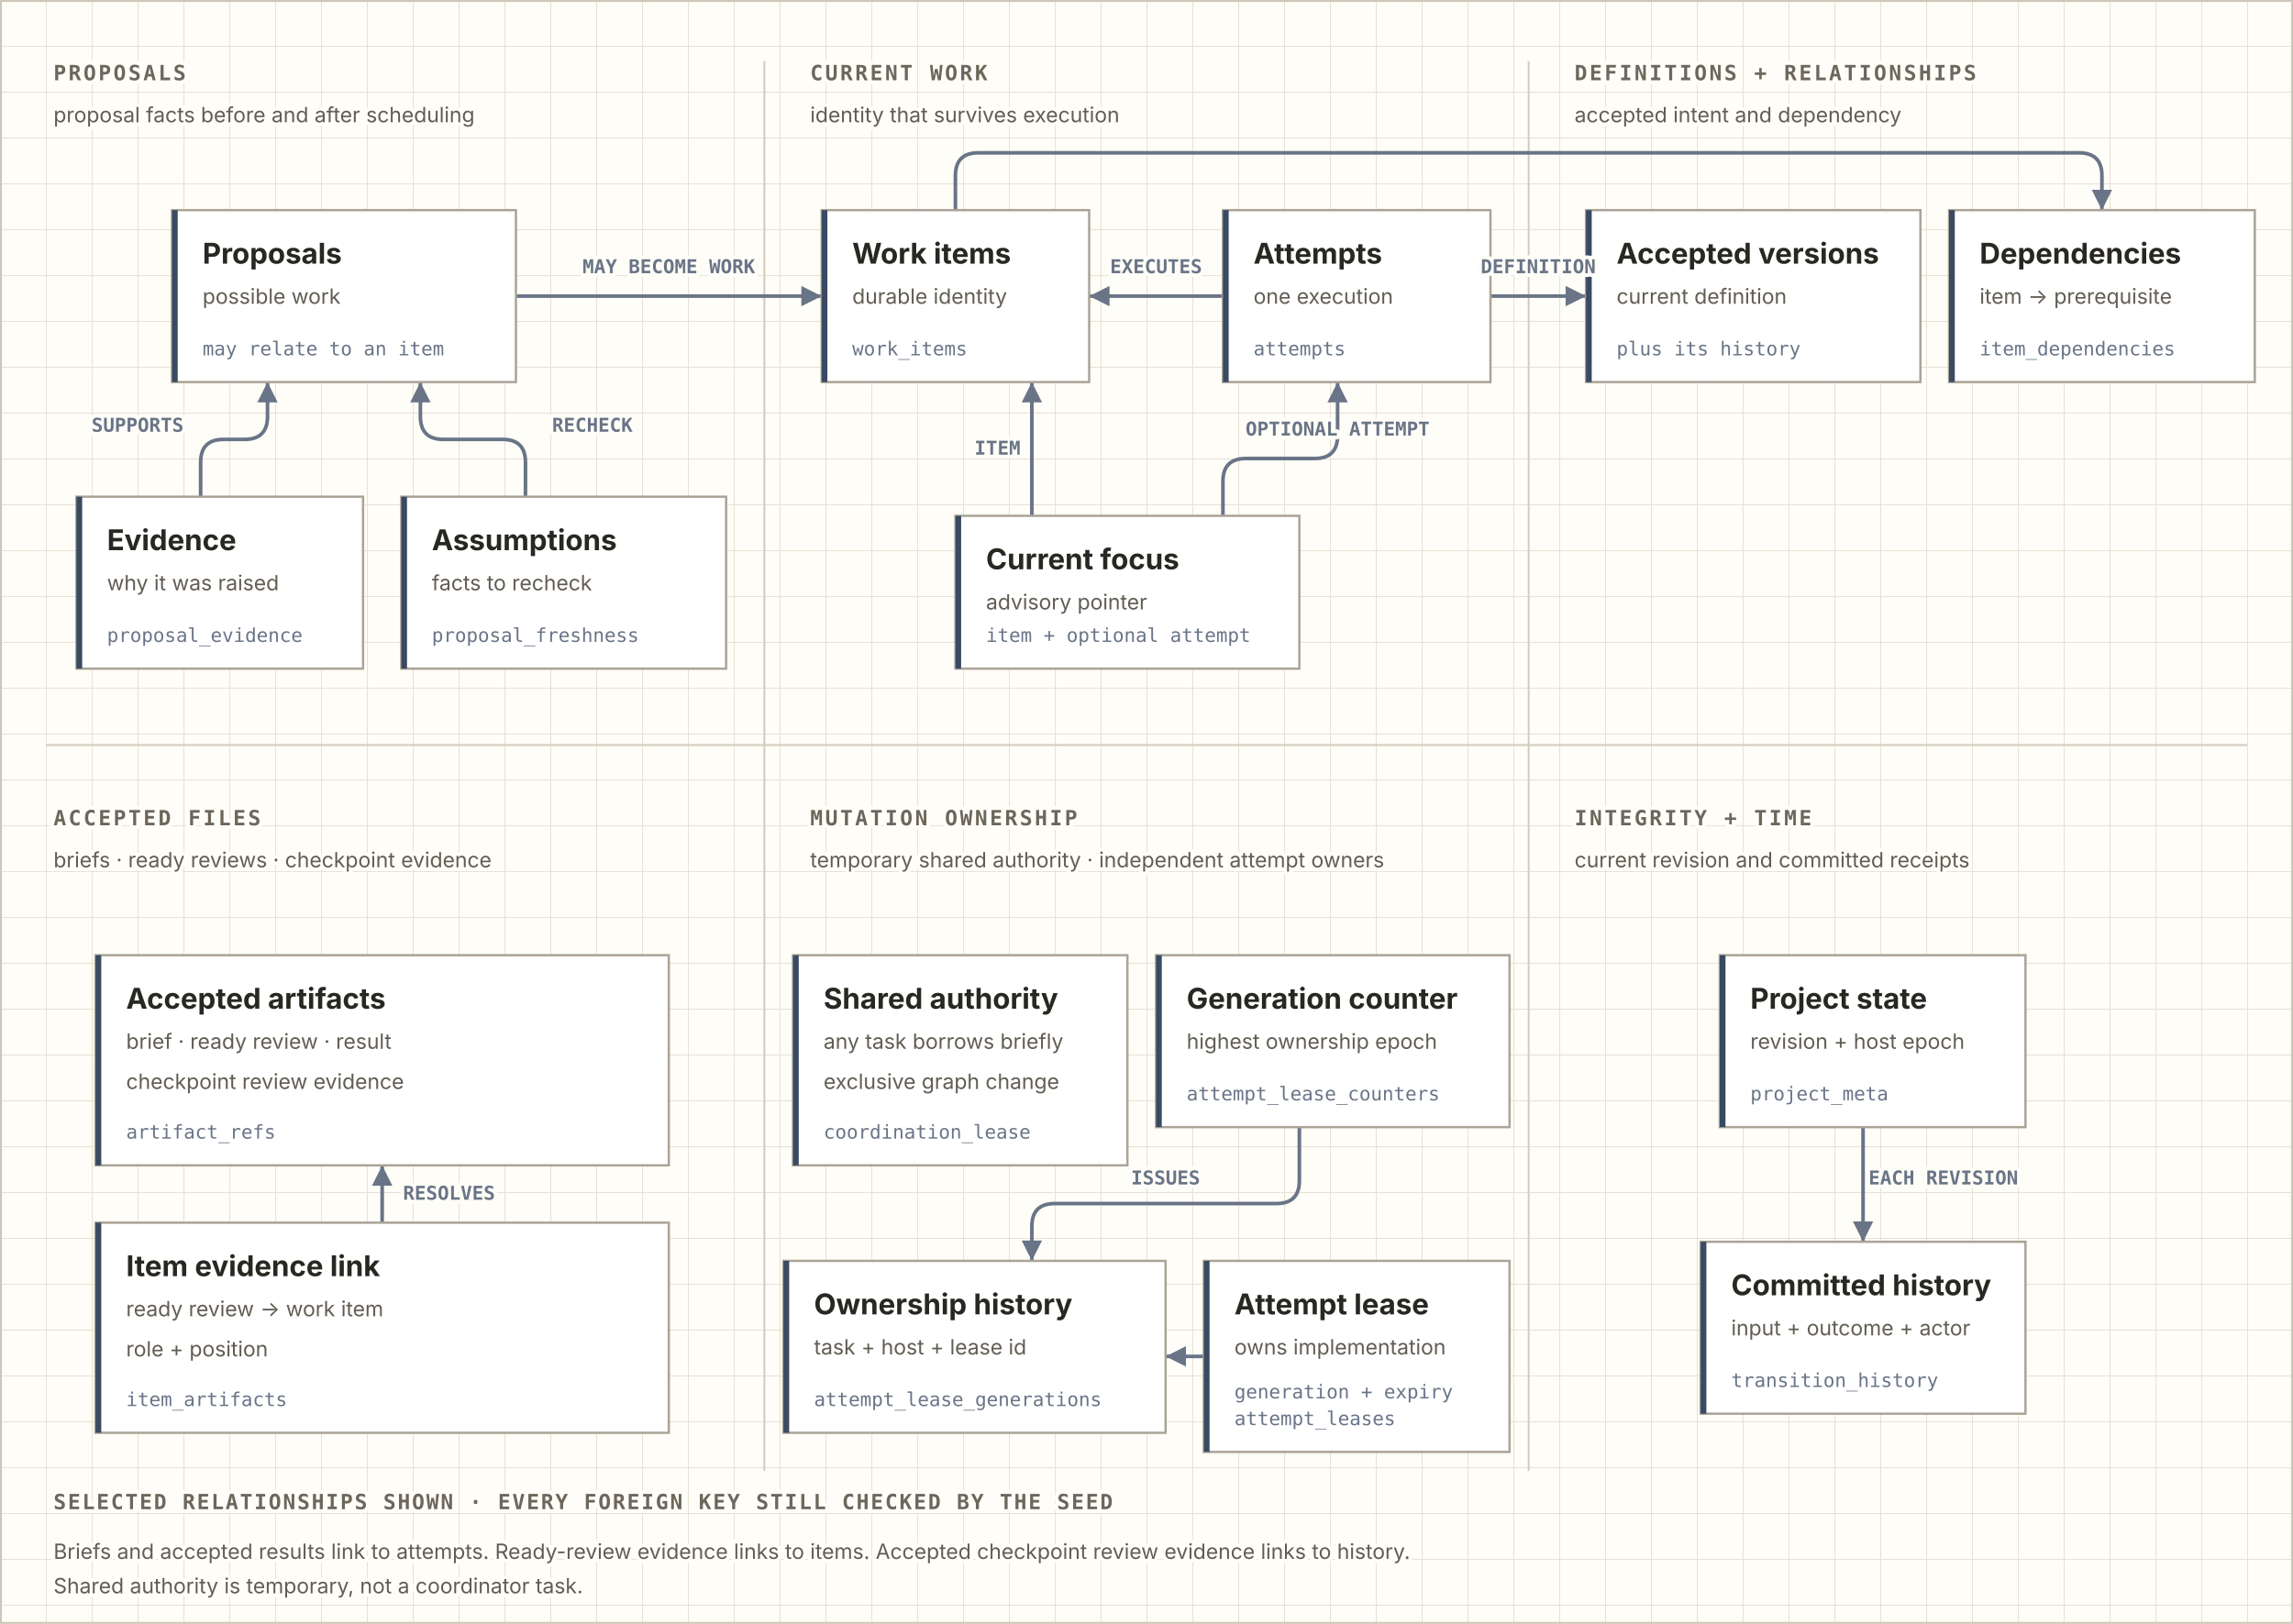
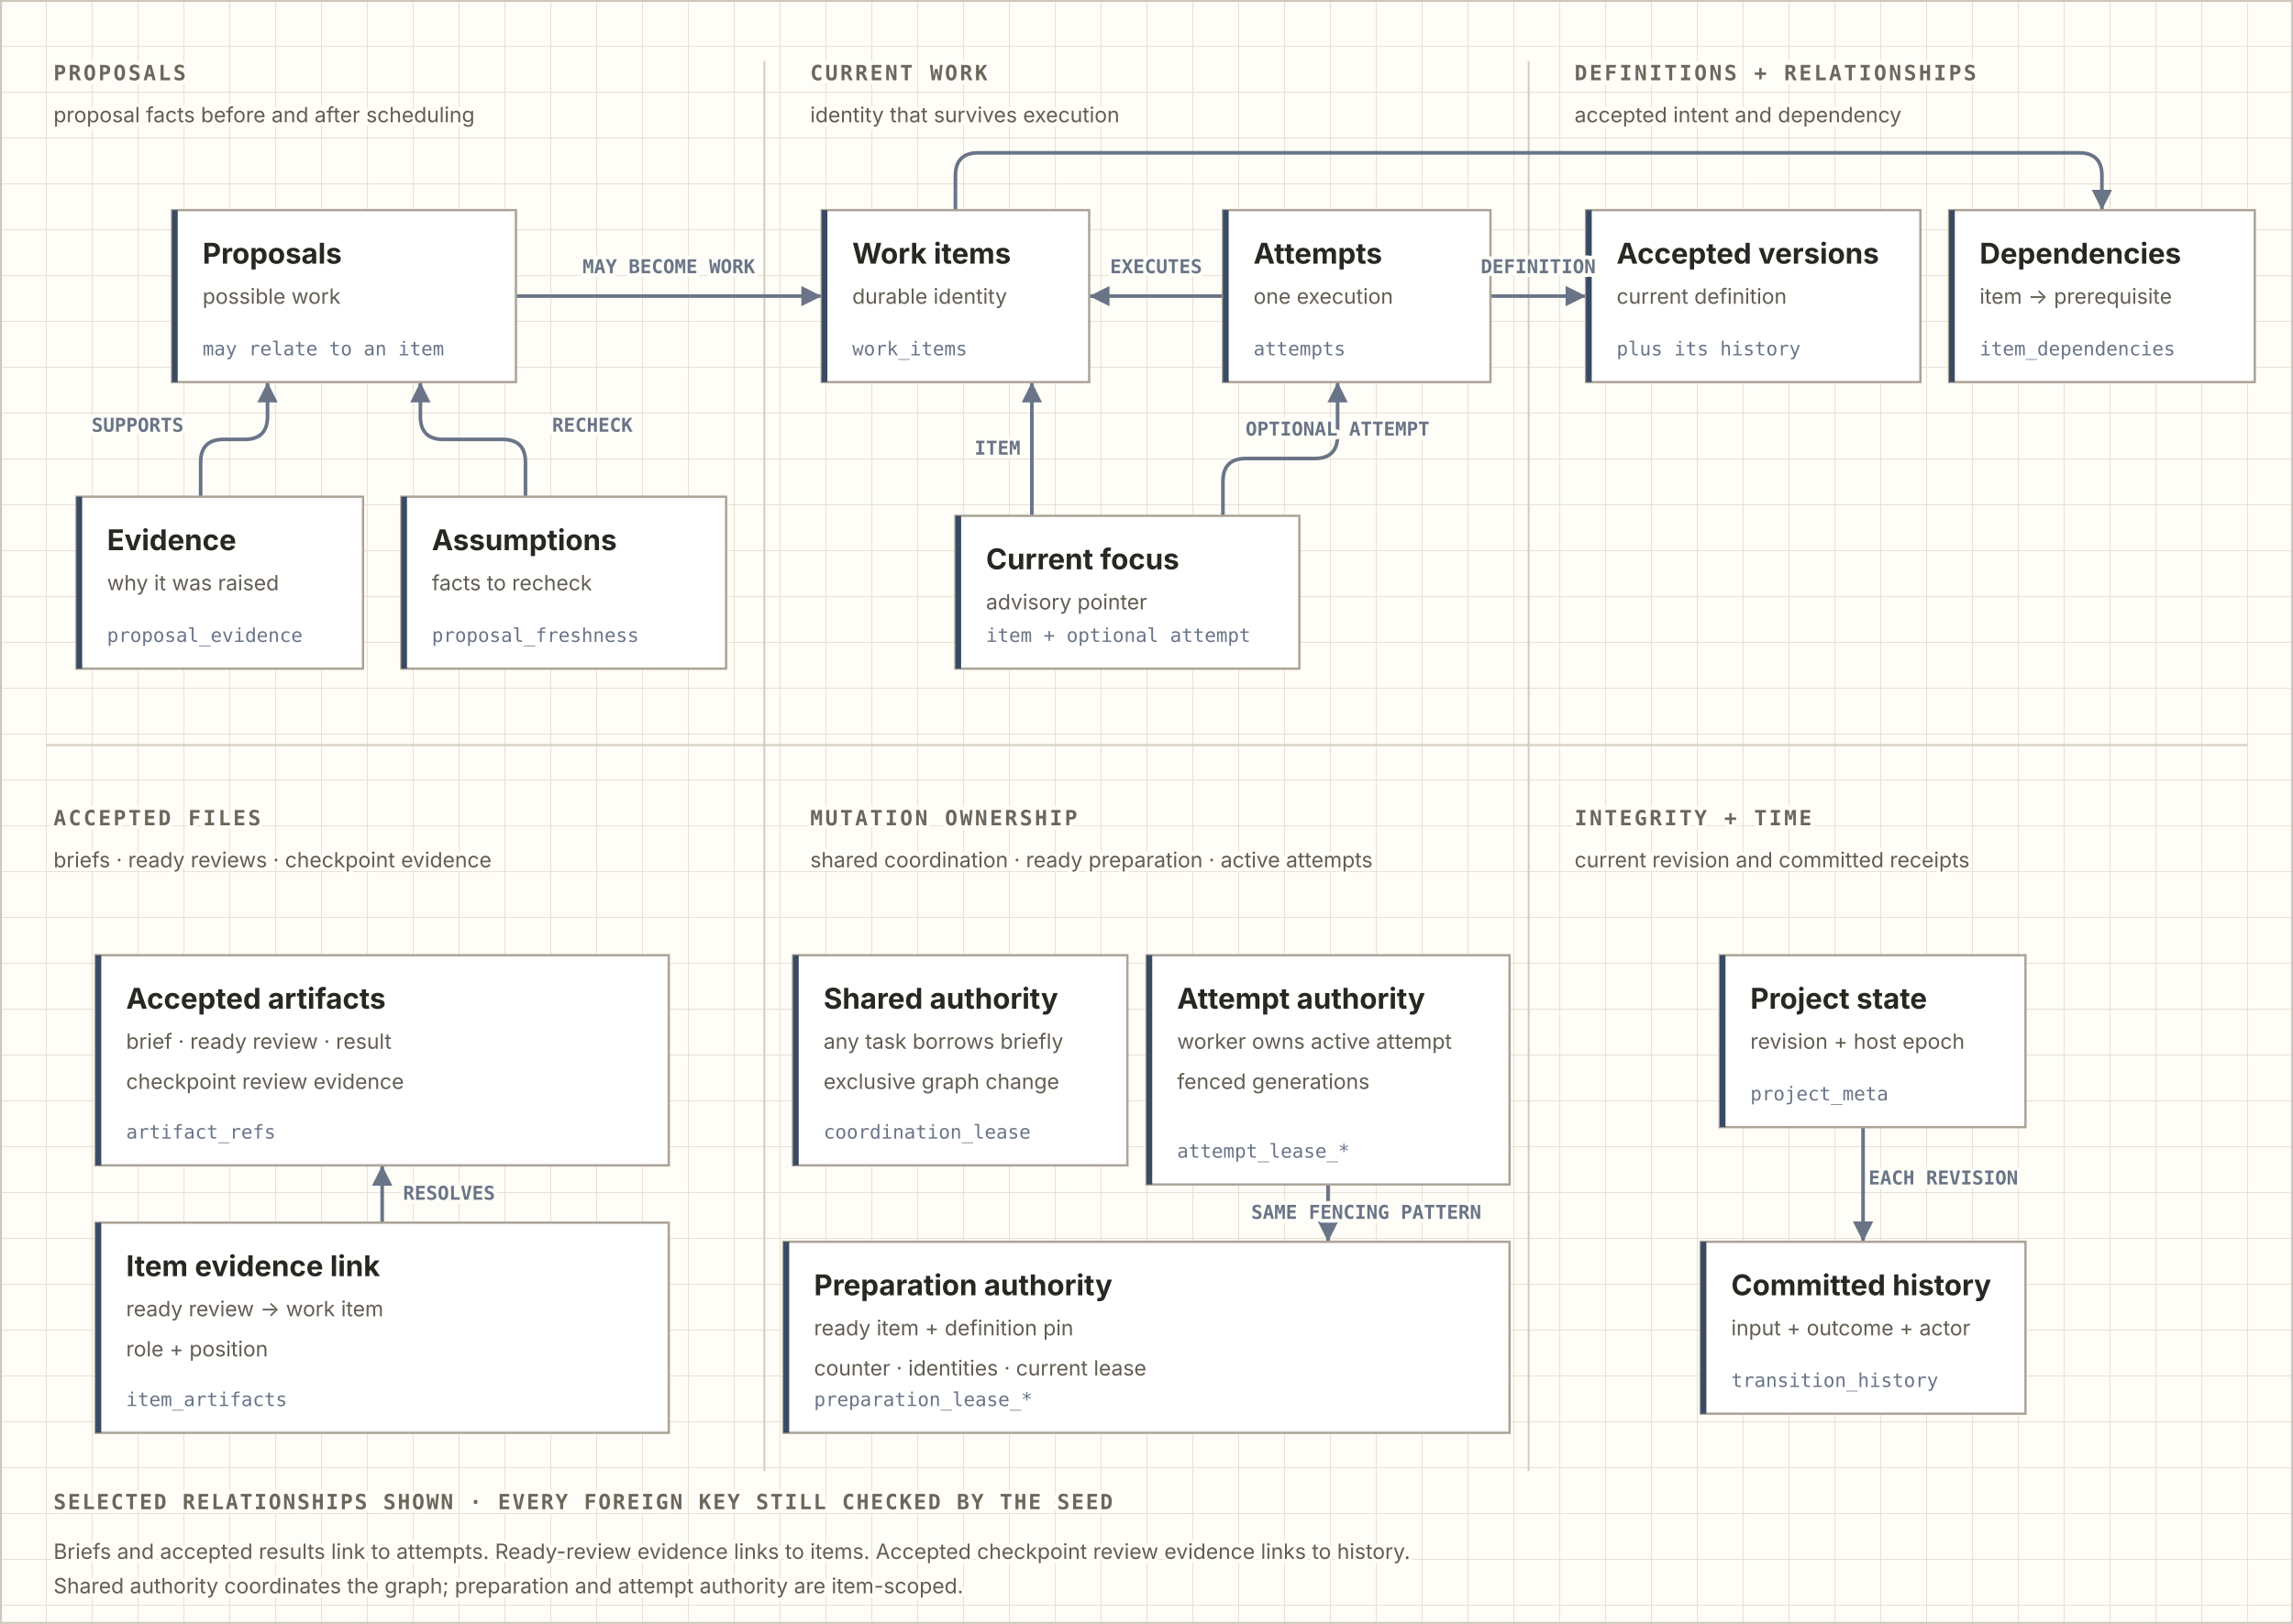
<svg xmlns="http://www.w3.org/2000/svg" role="img" aria-labelledby="title description" viewBox="0 0 1200 850">
  <defs>
    <pattern id="grid" width="24" height="24" patternUnits="userSpaceOnUse">
      <path d="M24 0H0V24" fill="none" stroke="#e8e1d5" stroke-width="1" />
    </pattern>
    <marker id="arrow" viewBox="0 0 10 10" refX="9" refY="5" markerWidth="7" markerHeight="7" orient="auto">
      <path d="M1 1L9 5L1 9Z" fill="#697487" />
    </marker>
    <style>
      text { font-family: ui-sans-serif, system-ui, -apple-system, BlinkMacSystemFont, "Segoe UI", sans-serif; fill: #292721; }
      .section-label, .box-label, .box-meta, .connector-label, .note-meta { font-family: ui-monospace, SFMono-Regular, Menlo, monospace; }
      .section-label, .box-label { font-size: 11px; font-weight: 700; letter-spacing: 0.11em; fill: #6d665b; }
      .section-subtitle { font-size: 11px; fill: #625d53; }
      .guide { stroke: #d3ccc0; stroke-width: 1; }
      .connector { fill: none; stroke: #697487; stroke-width: 1.9; stroke-linecap: round; }
      .connector-label { font-size: 10px; font-weight: 700; fill: #697487; }
      .box { fill: #fff; stroke: #aaa397; stroke-width: 1.2; }
      .box-title { font-size: 15px; font-weight: 700; }
      .box-body { font-size: 11px; fill: #625d53; }
      .box-meta { font-size: 10px; fill: #697487; }
      .note { fill: #625d53; }
      .note-meta { font-weight: 700; letter-spacing: 0.08em; fill: #6d665b; }
      .canvas-text { paint-order: stroke fill; stroke: #fffdf7; stroke-width: 4px; stroke-linejoin: round; }
    </style>
  </defs>
  <rect width="1200" height="850" fill="#fffdf7" />
  <rect width="1200" height="850" fill="url(#grid)" />
  <rect x="0.5" y="0.5" width="1199" height="849" fill="none" stroke="#cec7b9" />
  <line x1="400" y1="32" x2="400" y2="770" class="guide" />
  <line x1="800" y1="32" x2="800" y2="770" class="guide" />
  <line x1="24" y1="390" x2="1176" y2="390" class="guide" />
  <path d="M270 155L430 155" class="connector" marker-end="url(#arrow)" />
  <path d="M640 155L570 155" class="connector" marker-end="url(#arrow)" />
  <path d="M780 155L830 155" class="connector" marker-end="url(#arrow)" />
  <path d="M500 110L500 92Q500 80 512 80L1088 80Q1100 80 1100 92L1100 110" class="connector" marker-end="url(#arrow)" />
  <path d="M105 260L105 242Q105 230 117 230L128 230Q140 230 140 218L140 200" class="connector" marker-end="url(#arrow)" />
  <path d="M275 260L275 242Q275 230 263 230L232 230Q220 230 220 218L220 200" class="connector" marker-end="url(#arrow)" />
  <path d="M540 270L540 200" class="connector" marker-end="url(#arrow)" />
  <path d="M640 270L640 252Q640 240 652 240L688 240Q700 240 700 228L700 200" class="connector" marker-end="url(#arrow)" />
  <path d="M200 640L200 610" class="connector" marker-end="url(#arrow)" />
-   <path d="M680 590L680 618Q680 630 668 630L552 630Q540 630 540 642L540 660" class="connector" marker-end="url(#arrow)" />
-   <path d="M630 710L610 710" class="connector" marker-end="url(#arrow)" />
+   <path d="M695 620L695 650" class="connector" marker-end="url(#arrow)" />
  <path d="M975 590L975 650" class="connector" marker-end="url(#arrow)" />
  <rect x="90" y="110" width="180" height="90" class="box" />
  <rect x="90" y="110" width="3" height="90" fill="#394a62" />
  <rect x="40" y="260" width="150" height="90" class="box" />
  <rect x="40" y="260" width="3" height="90" fill="#394a62" />
  <rect x="210" y="260" width="170" height="90" class="box" />
  <rect x="210" y="260" width="3" height="90" fill="#394a62" />
  <rect x="430" y="110" width="140" height="90" class="box" />
  <rect x="430" y="110" width="3" height="90" fill="#394a62" />
  <rect x="640" y="110" width="140" height="90" class="box" />
  <rect x="640" y="110" width="3" height="90" fill="#394a62" />
  <rect x="500" y="270" width="180" height="80" class="box" />
  <rect x="500" y="270" width="3" height="80" fill="#394a62" />
  <rect x="830" y="110" width="175" height="90" class="box" />
  <rect x="830" y="110" width="3" height="90" fill="#394a62" />
  <rect x="1020" y="110" width="160" height="90" class="box" />
  <rect x="1020" y="110" width="3" height="90" fill="#394a62" />
  <rect x="50" y="500" width="300" height="110" class="box" />
  <rect x="50" y="500" width="3" height="110" fill="#394a62" />
  <rect x="50" y="640" width="300" height="110" class="box" />
  <rect x="50" y="640" width="3" height="110" fill="#394a62" />
  <rect x="415" y="500" width="175" height="110" class="box" />
  <rect x="415" y="500" width="3" height="110" fill="#394a62" />
-   <rect x="605" y="500" width="185" height="90" class="box" />
-   <rect x="605" y="500" width="3" height="90" fill="#394a62" />
-   <rect x="410" y="660" width="200" height="90" class="box" />
-   <rect x="410" y="660" width="3" height="90" fill="#394a62" />
-   <rect x="630" y="660" width="160" height="100" class="box" />
-   <rect x="630" y="660" width="3" height="100" fill="#394a62" />
+   <rect x="600" y="500" width="190" height="120" class="box" />
+   <rect x="600" y="500" width="3" height="120" fill="#394a62" />
+   <rect x="410" y="650" width="380" height="100" class="box" />
+   <rect x="410" y="650" width="3" height="100" fill="#394a62" />
  <rect x="900" y="500" width="160" height="90" class="box" />
  <rect x="900" y="500" width="3" height="90" fill="#394a62" />
  <rect x="890" y="650" width="170" height="90" class="box" />
  <rect x="890" y="650" width="3" height="90" fill="#394a62" />
  <text x="28" y="42" class="section-label canvas-text">PROPOSALS</text>
  <text x="28" y="64" class="section-subtitle canvas-text">proposal facts before and after scheduling</text>
  <text x="424" y="42" class="section-label canvas-text">CURRENT WORK</text>
  <text x="424" y="64" class="section-subtitle canvas-text">identity that survives execution</text>
  <text x="824" y="42" class="section-label canvas-text">DEFINITIONS + RELATIONSHIPS</text>
  <text x="824" y="64" class="section-subtitle canvas-text">accepted intent and dependency</text>
  <text x="28" y="432" class="section-label canvas-text">ACCEPTED FILES</text>
  <text x="28" y="454" class="section-subtitle canvas-text">briefs · ready reviews · checkpoint evidence</text>
  <text x="424" y="432" class="section-label canvas-text">MUTATION OWNERSHIP</text>
-   <text x="424" y="454" class="section-subtitle canvas-text">temporary shared authority · independent attempt owners</text>
+   <text x="424" y="454" class="section-subtitle canvas-text">shared coordination · ready preparation · active attempts</text>
  <text x="824" y="432" class="section-label canvas-text">INTEGRITY + TIME</text>
  <text x="824" y="454" class="section-subtitle canvas-text">current revision and committed receipts</text>
  <text x="350" y="143" text-anchor="middle" class="connector-label canvas-text">MAY BECOME WORK</text>
  <text x="605" y="143" text-anchor="middle" class="connector-label canvas-text">EXECUTES</text>
  <text x="805" y="143" text-anchor="middle" class="connector-label canvas-text">DEFINITION</text>
  <text x="72" y="226" text-anchor="middle" class="connector-label canvas-text">SUPPORTS</text>
  <text x="310" y="226" text-anchor="middle" class="connector-label canvas-text">RECHECK</text>
  <text x="522" y="238" text-anchor="middle" class="connector-label canvas-text">ITEM</text>
  <text x="700" y="228" text-anchor="middle" class="connector-label canvas-text">OPTIONAL ATTEMPT</text>
  <text x="235" y="628" text-anchor="middle" class="connector-label canvas-text">RESOLVES</text>
-   <text x="610" y="620" text-anchor="middle" class="connector-label canvas-text">ISSUES</text>
+   <text x="715" y="638" text-anchor="middle" class="connector-label canvas-text">SAME FENCING PATTERN</text>
  <text x="1017" y="620" text-anchor="middle" class="connector-label canvas-text">EACH REVISION</text>
  <text x="106" y="138" class="box-title">Proposals</text>
  <text x="106" y="159" class="box-body">possible work</text>
  <text x="106" y="186" class="box-meta">may relate to an item</text>
  <text x="56" y="288" class="box-title">Evidence</text>
  <text x="56" y="309" class="box-body">why it was raised</text>
  <text x="56" y="336" class="box-meta">proposal_evidence</text>
  <text x="226" y="288" class="box-title">Assumptions</text>
  <text x="226" y="309" class="box-body">facts to recheck</text>
  <text x="226" y="336" class="box-meta">proposal_freshness</text>
  <text x="446" y="138" class="box-title">Work items</text>
  <text x="446" y="159" class="box-body">durable identity</text>
  <text x="446" y="186" class="box-meta">work_items</text>
  <text x="656" y="138" class="box-title">Attempts</text>
  <text x="656" y="159" class="box-body">one execution</text>
  <text x="656" y="186" class="box-meta">attempts</text>
  <text x="516" y="298" class="box-title">Current focus</text>
  <text x="516" y="319" class="box-body">advisory pointer</text>
  <text x="516" y="336" class="box-meta">item + optional attempt</text>
  <text x="846" y="138" class="box-title">Accepted versions</text>
  <text x="846" y="159" class="box-body">current definition</text>
  <text x="846" y="186" class="box-meta">plus its history</text>
  <text x="1036" y="138" class="box-title">Dependencies</text>
  <text x="1036" y="159" class="box-body">item → prerequisite</text>
  <text x="1036" y="186" class="box-meta">item_dependencies</text>
  <text x="66" y="528" class="box-title">Accepted artifacts</text>
  <text x="66" y="549" class="box-body">brief · ready review · result</text>
  <text x="66" y="570" class="box-body">checkpoint review evidence</text>
  <text x="66" y="596" class="box-meta">artifact_refs</text>
  <text x="66" y="668" class="box-title">Item evidence link</text>
  <text x="66" y="689" class="box-body">ready review → work item</text>
  <text x="66" y="710" class="box-body">role + position</text>
  <text x="66" y="736" class="box-meta">item_artifacts</text>
  <text x="431" y="528" class="box-title">Shared authority</text>
  <text x="431" y="549" class="box-body">any task borrows briefly</text>
  <text x="431" y="570" class="box-body">exclusive graph change</text>
  <text x="431" y="596" class="box-meta">coordination_lease</text>
-   <text x="621" y="528" class="box-title">Generation counter</text>
-   <text x="621" y="549" class="box-body">highest ownership epoch</text>
-   <text x="621" y="576" class="box-meta">attempt_lease_counters</text>
-   <text x="426" y="688" class="box-title">Ownership history</text>
-   <text x="426" y="709" class="box-body">task + host + lease id</text>
-   <text x="426" y="736" class="box-meta">attempt_lease_generations</text>
-   <text x="646" y="688" class="box-title">Attempt lease</text>
-   <text x="646" y="709" class="box-body">owns implementation</text>
-   <text x="646" y="732" class="box-meta">generation + expiry</text>
-   <text x="646" y="746" class="box-meta">attempt_leases</text>
+   <text x="616" y="528" class="box-title">Attempt authority</text>
+   <text x="616" y="549" class="box-body">worker owns active attempt</text>
+   <text x="616" y="570" class="box-body">fenced generations</text>
+   <text x="616" y="606" class="box-meta">attempt_lease_*</text>
+   <text x="426" y="678" class="box-title">Preparation authority</text>
+   <text x="426" y="699" class="box-body">ready item + definition pin</text>
+   <text x="426" y="720" class="box-body">counter · identities · current lease</text>
+   <text x="426" y="736" class="box-meta">preparation_lease_*</text>
  <text x="916" y="528" class="box-title">Project state</text>
  <text x="916" y="549" class="box-body">revision + host epoch</text>
  <text x="916" y="576" class="box-meta">project_meta</text>
  <text x="906" y="678" class="box-title">Committed history</text>
  <text x="906" y="699" class="box-body">input + outcome + actor</text>
  <text x="906" y="726" class="box-meta">transition_history</text>
  <text x="28" y="790" text-anchor="start" font-size="11" class="note-meta canvas-text">SELECTED RELATIONSHIPS SHOWN · EVERY FOREIGN KEY STILL CHECKED BY THE SEED</text>
  <text x="28" y="816" text-anchor="start" font-size="11" class="note canvas-text">Briefs and accepted results link to attempts. Ready-review evidence links to items. Accepted checkpoint review evidence links to history.</text>
-   <text x="28" y="834" text-anchor="start" font-size="11" class="note canvas-text">Shared authority is temporary, not a coordinator task.</text>
+   <text x="28" y="834" text-anchor="start" font-size="11" class="note canvas-text">Shared authority coordinates the graph; preparation and attempt authority are item-scoped.</text>
</svg>
